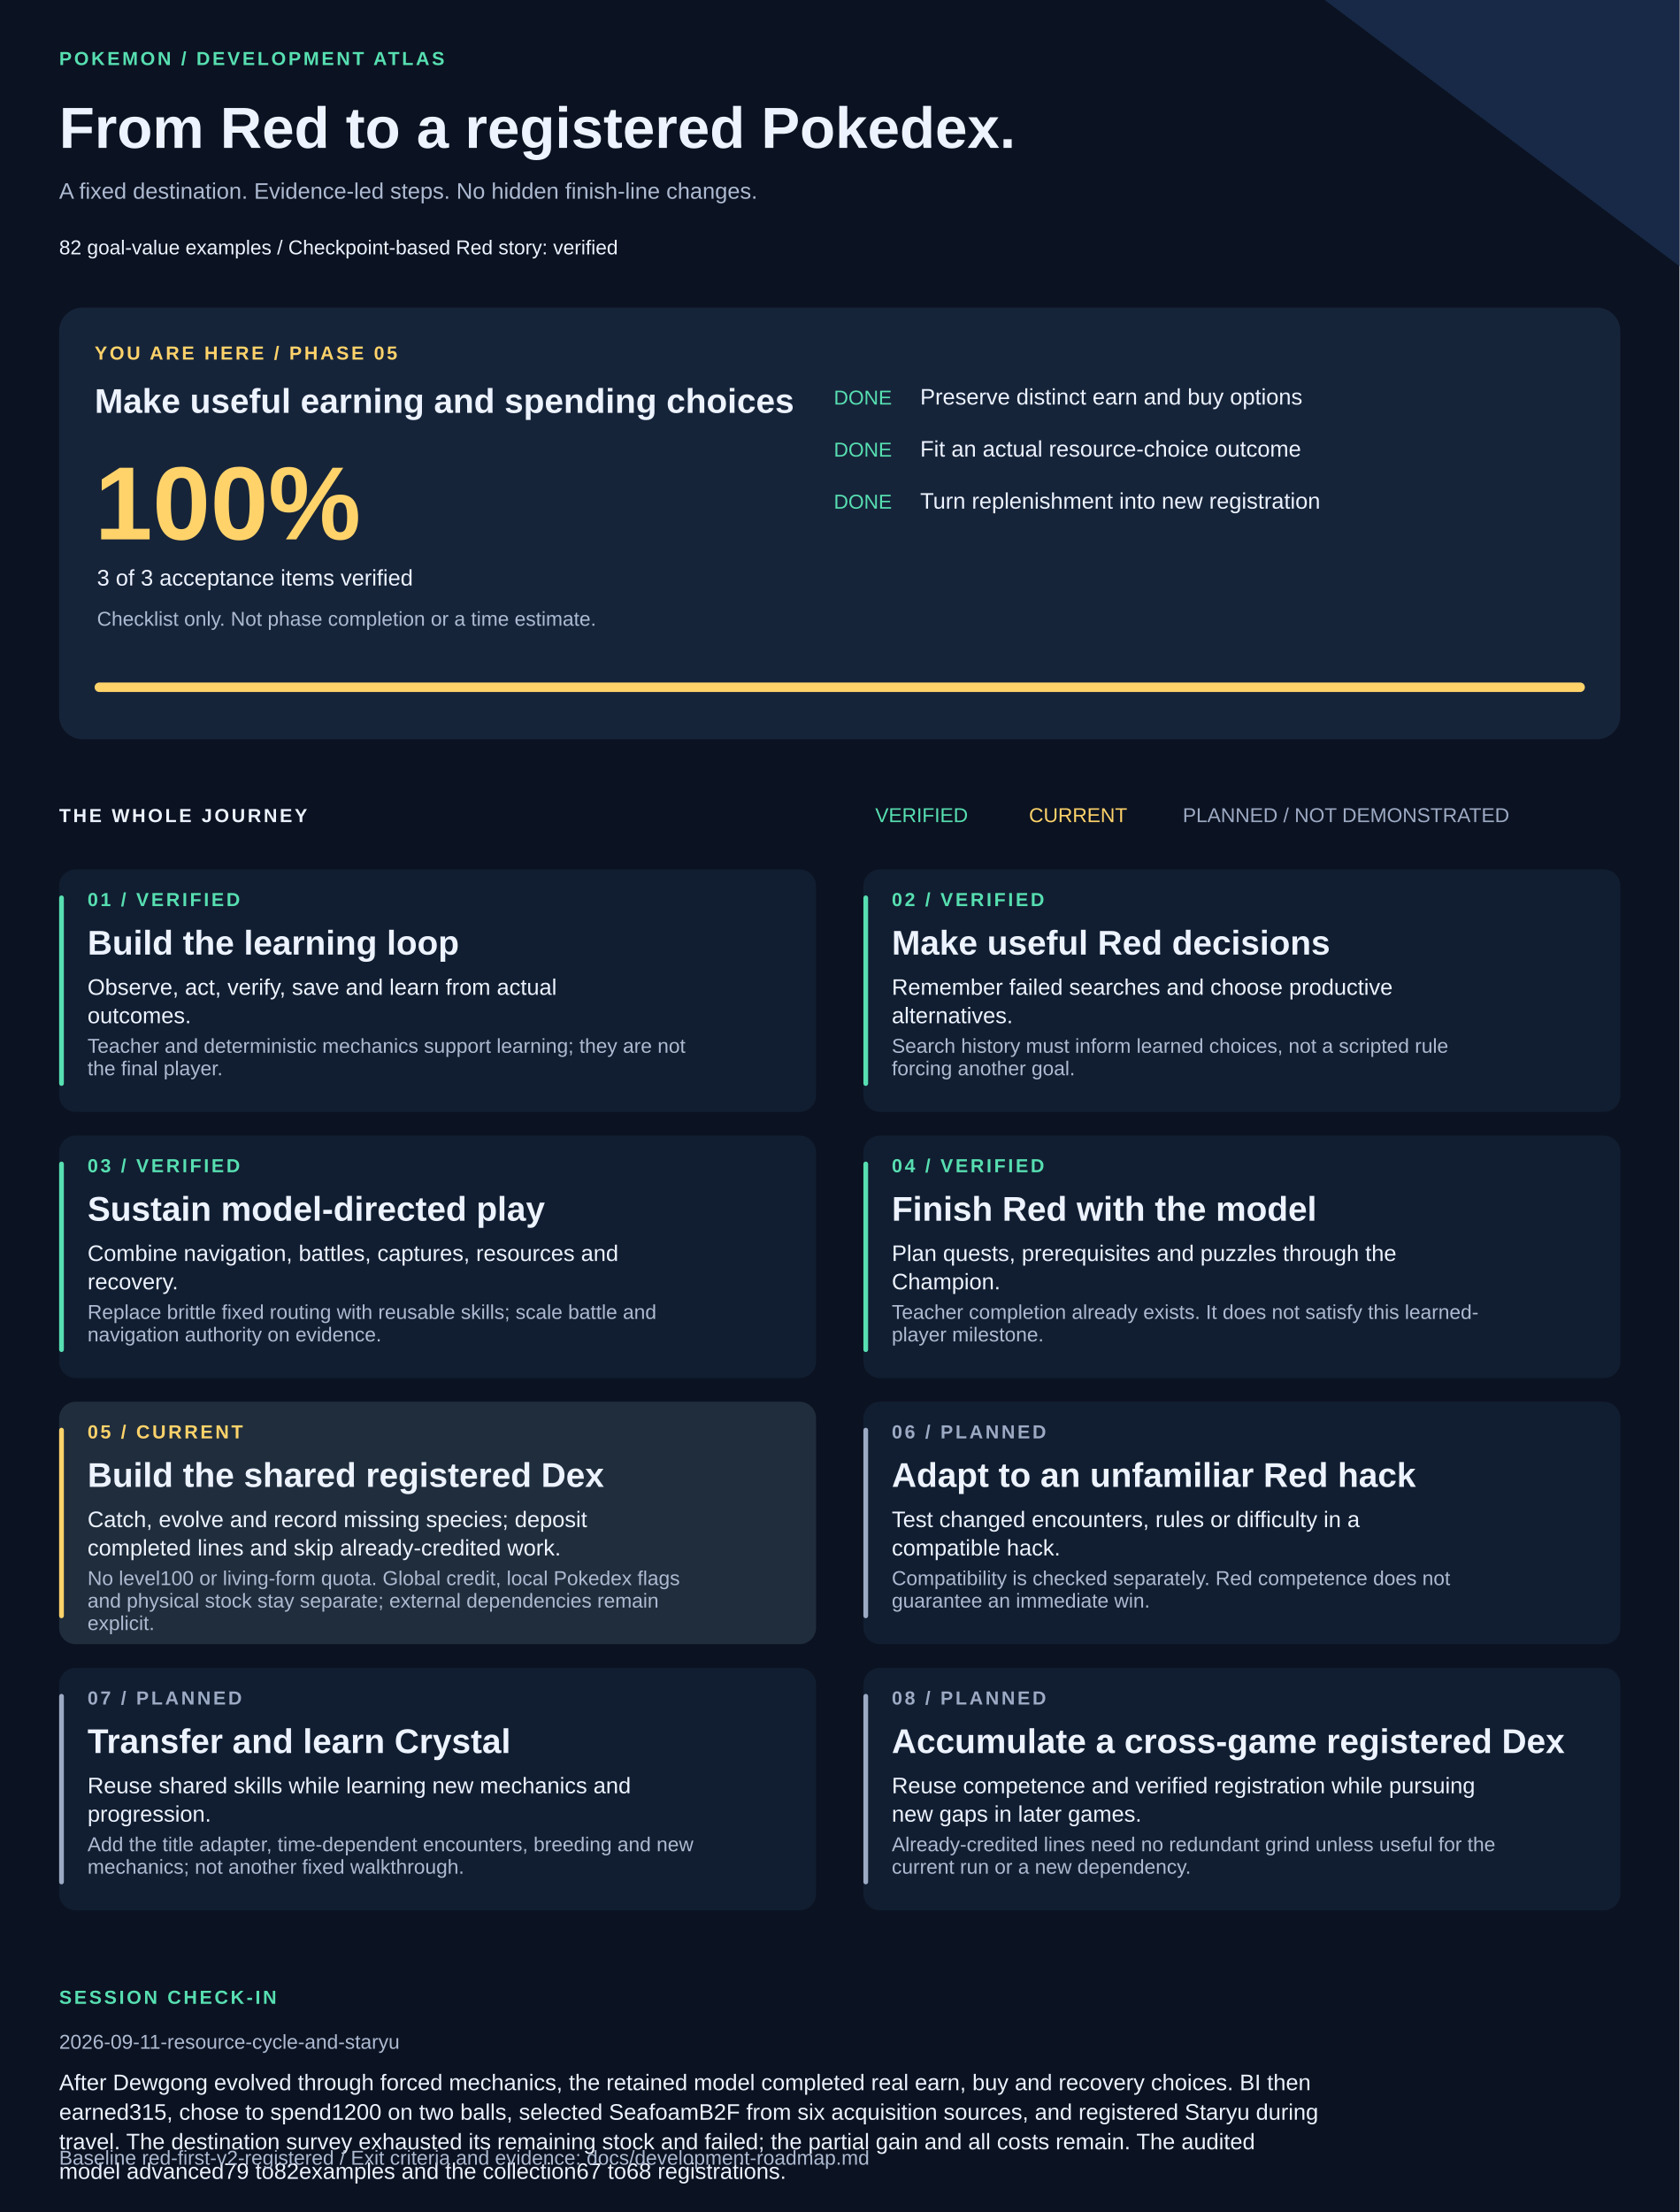
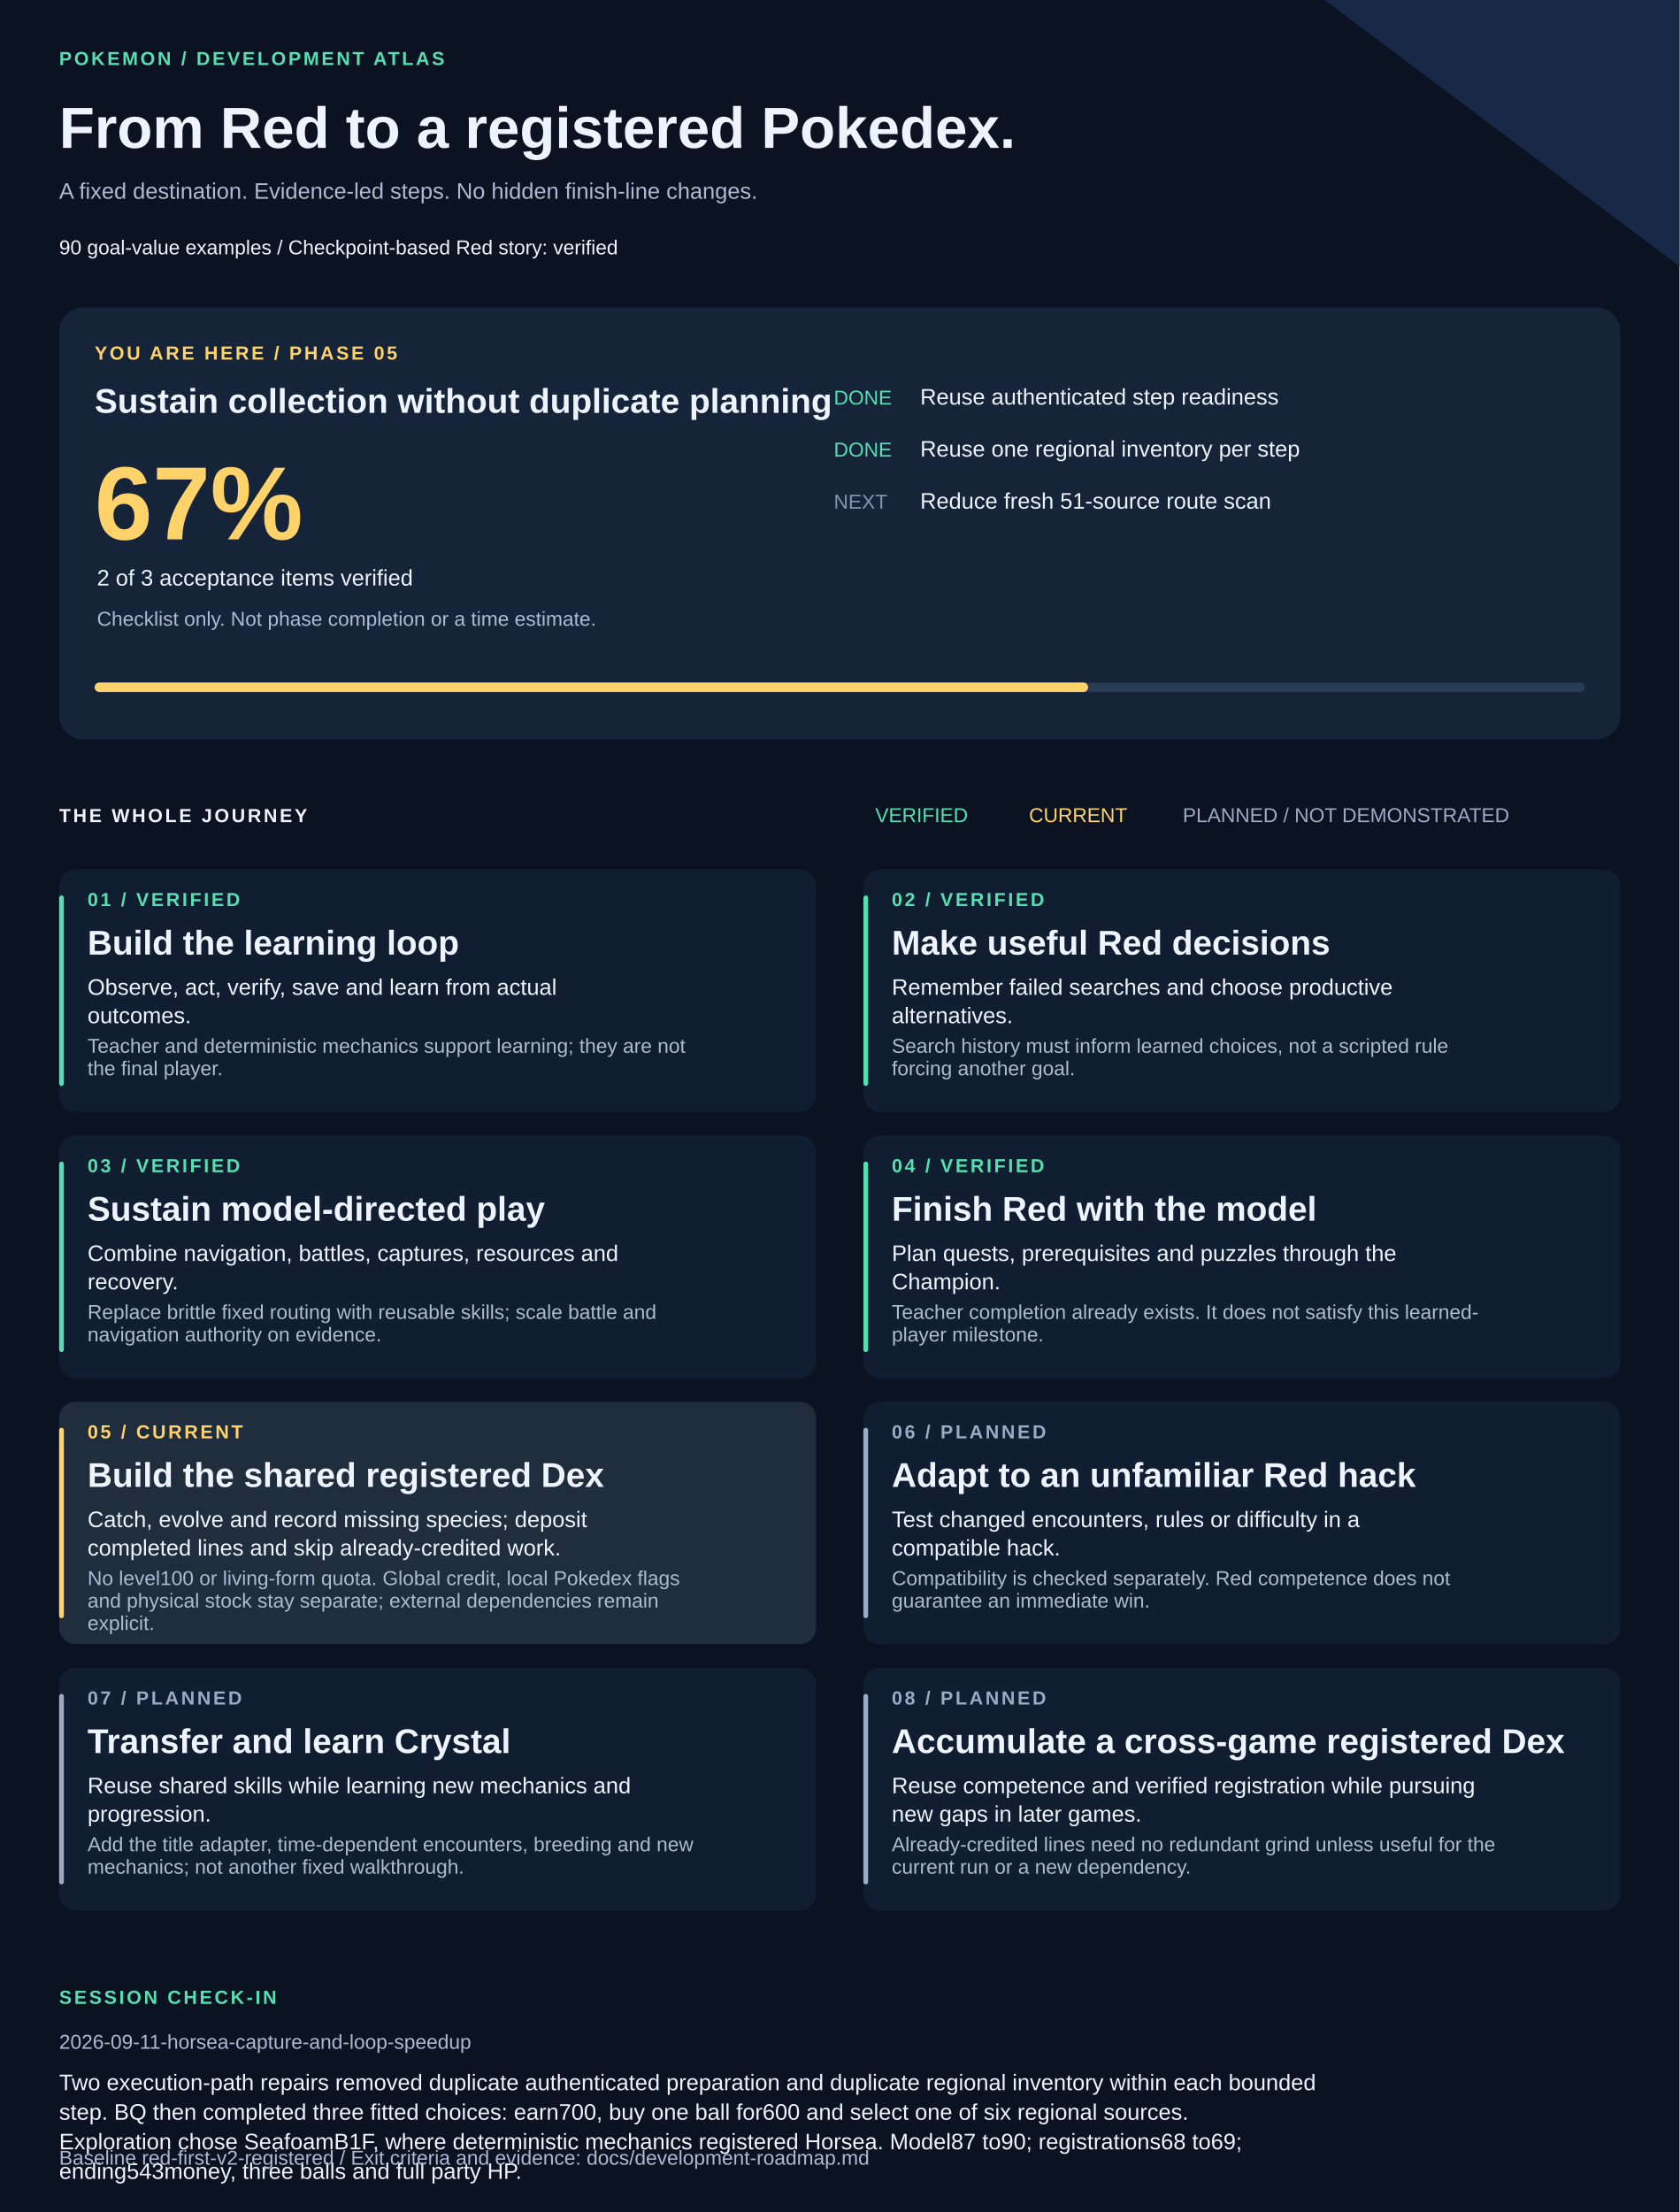
<svg xmlns="http://www.w3.org/2000/svg" width="1420" height="1870" viewBox="0 0 1420 1870" role="img" aria-labelledby="title description">
  <style>text{font-family:Arial,Helvetica,sans-serif;fill:#edf3ff}.muted{fill:#adbad1}.eyebrow{font-size:16px;letter-spacing:2px;font-weight:bold}.heading{font-size:29px;font-weight:bold}.body{font-size:19px}.small{font-size:17px}</style>
  <rect width="1420" height="1870" fill="#0b1221" />
  <path d="M1120 0H1420V225Z" fill="#172947" />
  <text x="50" y="55" class="eyebrow" style="fill:#57dfb1">POKEMON / DEVELOPMENT ATLAS</text>
  <text x="50" y="125" style="font-size:49px;font-weight:bold">From Red to a registered Pokedex.</text>
  <text x="50" y="168" class="body muted">A fixed destination. Evidence-led steps. No hidden finish-line changes.</text>
-   <text x="50" y="215" class="small">82 goal-value examples  /  Checkpoint-based Red story: verified</text>
+   <text x="50" y="215" class="small">90 goal-value examples  /  Checkpoint-based Red story: verified</text>
  <rect x="50" y="260" width="1320" height="365" rx="20" fill="#16243a" />
  <text x="80" y="304" class="eyebrow" style="fill:#ffd36a">YOU ARE HERE / PHASE 05</text>
-   <text x="80" y="349" class="heading">Make useful earning and spending choices</text>
-   <text x="80" y="456" style="font-size:88px;font-weight:bold;fill:#ffd36a">100%</text>
-   <text x="82" y="495" class="body">3 of 3 acceptance items verified</text>
+   <text x="80" y="349" class="heading">Sustain collection without duplicate planning</text>
+   <text x="80" y="456" style="font-size:88px;font-weight:bold;fill:#ffd36a">67%</text>
+   <text x="82" y="495" class="body">2 of 3 acceptance items verified</text>
  <text x="82" y="529" class="small muted">Checklist only. Not phase completion or a time estimate.</text>
  <text x="705" y="342" class="small" style="fill:#57dfb1">DONE</text>
-   <text x="778" y="342" class="body">Preserve distinct earn and buy options</text>
+   <text x="778" y="342" class="body">Reuse authenticated step readiness</text>
  <text x="705" y="386" class="small" style="fill:#57dfb1">DONE</text>
-   <text x="778" y="386" class="body">Fit an actual resource-choice outcome</text>
-   <text x="705" y="430" class="small" style="fill:#57dfb1">DONE</text>
-   <text x="778" y="430" class="body">Turn replenishment into new registration</text>
+   <text x="778" y="386" class="body">Reuse one regional inventory per step</text>
+   <text x="705" y="430" class="small" style="fill:#8594ad">NEXT</text>
+   <text x="778" y="430" class="body">Reduce fresh 51-source route scan</text>
  <rect x="80" y="577" width="1260" height="8" rx="4" fill="#293b55" />
-   <rect x="80" y="577" width="1260" height="8" rx="4" fill="#ffd36a" />
+   <rect x="80" y="577" width="840" height="8" rx="4" fill="#ffd36a" />
  <text x="50" y="695" class="eyebrow">THE WHOLE JOURNEY</text>
  <text x="740" y="695" class="small" style="fill:#57dfb1">VERIFIED</text>
  <text x="870" y="695" class="small" style="fill:#ffd36a">CURRENT</text>
  <text x="1000" y="695" class="small" style="fill:#9daac4">PLANNED / NOT DEMONSTRATED</text>
  <rect x="50" y="735" width="640" height="205" rx="14" fill="#111e31" />
  <rect x="50" y="757" width="4" height="161" rx="2" fill="#57dfb1" />
  <text x="74" y="766" class="eyebrow" style="fill:#57dfb1">01 / VERIFIED</text>
  <text x="74" y="807" class="heading">Build the learning loop</text>
  <text x="74" y="841" class="body">Observe, act, verify, save and learn from actual</text>
  <text x="74" y="865" class="body">outcomes.</text>
  <text x="74" y="890" class="small muted">Teacher and deterministic mechanics support learning; they are not</text>
  <text x="74" y="909" class="small muted">the final player.</text>
  <rect x="730" y="735" width="640" height="205" rx="14" fill="#111e31" />
  <rect x="730" y="757" width="4" height="161" rx="2" fill="#57dfb1" />
  <text x="754" y="766" class="eyebrow" style="fill:#57dfb1">02 / VERIFIED</text>
  <text x="754" y="807" class="heading">Make useful Red decisions</text>
  <text x="754" y="841" class="body">Remember failed searches and choose productive</text>
  <text x="754" y="865" class="body">alternatives.</text>
  <text x="754" y="890" class="small muted">Search history must inform learned choices, not a scripted rule</text>
  <text x="754" y="909" class="small muted">forcing another goal.</text>
  <rect x="50" y="960" width="640" height="205" rx="14" fill="#111e31" />
  <rect x="50" y="982" width="4" height="161" rx="2" fill="#57dfb1" />
  <text x="74" y="991" class="eyebrow" style="fill:#57dfb1">03 / VERIFIED</text>
  <text x="74" y="1032" class="heading">Sustain model-directed play</text>
  <text x="74" y="1066" class="body">Combine navigation, battles, captures, resources and</text>
  <text x="74" y="1090" class="body">recovery.</text>
  <text x="74" y="1115" class="small muted">Replace brittle fixed routing with reusable skills; scale battle and</text>
  <text x="74" y="1134" class="small muted">navigation authority on evidence.</text>
  <rect x="730" y="960" width="640" height="205" rx="14" fill="#111e31" />
  <rect x="730" y="982" width="4" height="161" rx="2" fill="#57dfb1" />
  <text x="754" y="991" class="eyebrow" style="fill:#57dfb1">04 / VERIFIED</text>
  <text x="754" y="1032" class="heading">Finish Red with the model</text>
  <text x="754" y="1066" class="body">Plan quests, prerequisites and puzzles through the</text>
  <text x="754" y="1090" class="body">Champion.</text>
  <text x="754" y="1115" class="small muted">Teacher completion already exists. It does not satisfy this learned-</text>
  <text x="754" y="1134" class="small muted">player milestone.</text>
  <rect x="50" y="1185" width="640" height="205" rx="14" fill="#202d3d" />
  <rect x="50" y="1207" width="4" height="161" rx="2" fill="#ffd36a" />
  <text x="74" y="1216" class="eyebrow" style="fill:#ffd36a">05 / CURRENT</text>
  <text x="74" y="1257" class="heading">Build the shared registered Dex</text>
  <text x="74" y="1291" class="body">Catch, evolve and record missing species; deposit</text>
  <text x="74" y="1315" class="body">completed lines and skip already-credited work.</text>
  <text x="74" y="1340" class="small muted">No level100 or living-form quota. Global credit, local Pokedex flags</text>
  <text x="74" y="1359" class="small muted">and physical stock stay separate; external dependencies remain</text>
  <text x="74" y="1378" class="small muted">explicit.</text>
  <rect x="730" y="1185" width="640" height="205" rx="14" fill="#111e31" />
  <rect x="730" y="1207" width="4" height="161" rx="2" fill="#9daac4" />
  <text x="754" y="1216" class="eyebrow" style="fill:#9daac4">06 / PLANNED</text>
  <text x="754" y="1257" class="heading">Adapt to an unfamiliar Red hack</text>
  <text x="754" y="1291" class="body">Test changed encounters, rules or difficulty in a</text>
  <text x="754" y="1315" class="body">compatible hack.</text>
  <text x="754" y="1340" class="small muted">Compatibility is checked separately. Red competence does not</text>
  <text x="754" y="1359" class="small muted">guarantee an immediate win.</text>
  <rect x="50" y="1410" width="640" height="205" rx="14" fill="#111e31" />
  <rect x="50" y="1432" width="4" height="161" rx="2" fill="#9daac4" />
  <text x="74" y="1441" class="eyebrow" style="fill:#9daac4">07 / PLANNED</text>
  <text x="74" y="1482" class="heading">Transfer and learn Crystal</text>
  <text x="74" y="1516" class="body">Reuse shared skills while learning new mechanics and</text>
  <text x="74" y="1540" class="body">progression.</text>
  <text x="74" y="1565" class="small muted">Add the title adapter, time-dependent encounters, breeding and new</text>
  <text x="74" y="1584" class="small muted">mechanics; not another fixed walkthrough.</text>
  <rect x="730" y="1410" width="640" height="205" rx="14" fill="#111e31" />
  <rect x="730" y="1432" width="4" height="161" rx="2" fill="#9daac4" />
  <text x="754" y="1441" class="eyebrow" style="fill:#9daac4">08 / PLANNED</text>
  <text x="754" y="1482" class="heading">Accumulate a cross-game registered Dex</text>
  <text x="754" y="1516" class="body">Reuse competence and verified registration while pursuing</text>
  <text x="754" y="1540" class="body">new gaps in later games.</text>
  <text x="754" y="1565" class="small muted">Already-credited lines need no redundant grind unless useful for the</text>
  <text x="754" y="1584" class="small muted">current run or a new dependency.</text>
  <text x="50" y="1694" class="eyebrow" style="fill:#57dfb1">SESSION CHECK-IN</text>
-   <text x="50" y="1732" class="small muted">2026-09-11-resource-cycle-and-staryu</text>
-   <text x="50" y="1767" class="body">After Dewgong evolved through forced mechanics, the retained model completed real earn, buy and recovery choices. BI then</text>
-   <text x="50" y="1792" class="body">earned315, chose to spend1200 on two balls, selected SeafoamB2F from six acquisition sources, and registered Staryu during</text>
-   <text x="50" y="1817" class="body">travel. The destination survey exhausted its remaining stock and failed; the partial gain and all costs remain. The audited</text>
-   <text x="50" y="1842" class="body">model advanced79 to82examples and the collection67 to68 registrations.</text>
+   <text x="50" y="1732" class="small muted">2026-09-11-horsea-capture-and-loop-speedup</text>
+   <text x="50" y="1767" class="body">Two execution-path repairs removed duplicate authenticated preparation and duplicate regional inventory within each bounded</text>
+   <text x="50" y="1792" class="body">step. BQ then completed three fitted choices: earn700, buy one ball for600 and select one of six regional sources.</text>
+   <text x="50" y="1817" class="body">Exploration chose SeafoamB1F, where deterministic mechanics registered Horsea. Model87 to90; registrations68 to69;</text>
+   <text x="50" y="1842" class="body">ending543money, three balls and full party HP.</text>
  <text x="50" y="1830" class="small muted">Baseline red-first-v2-registered / Exit criteria and evidence: docs/development-roadmap.md</text>
</svg>
